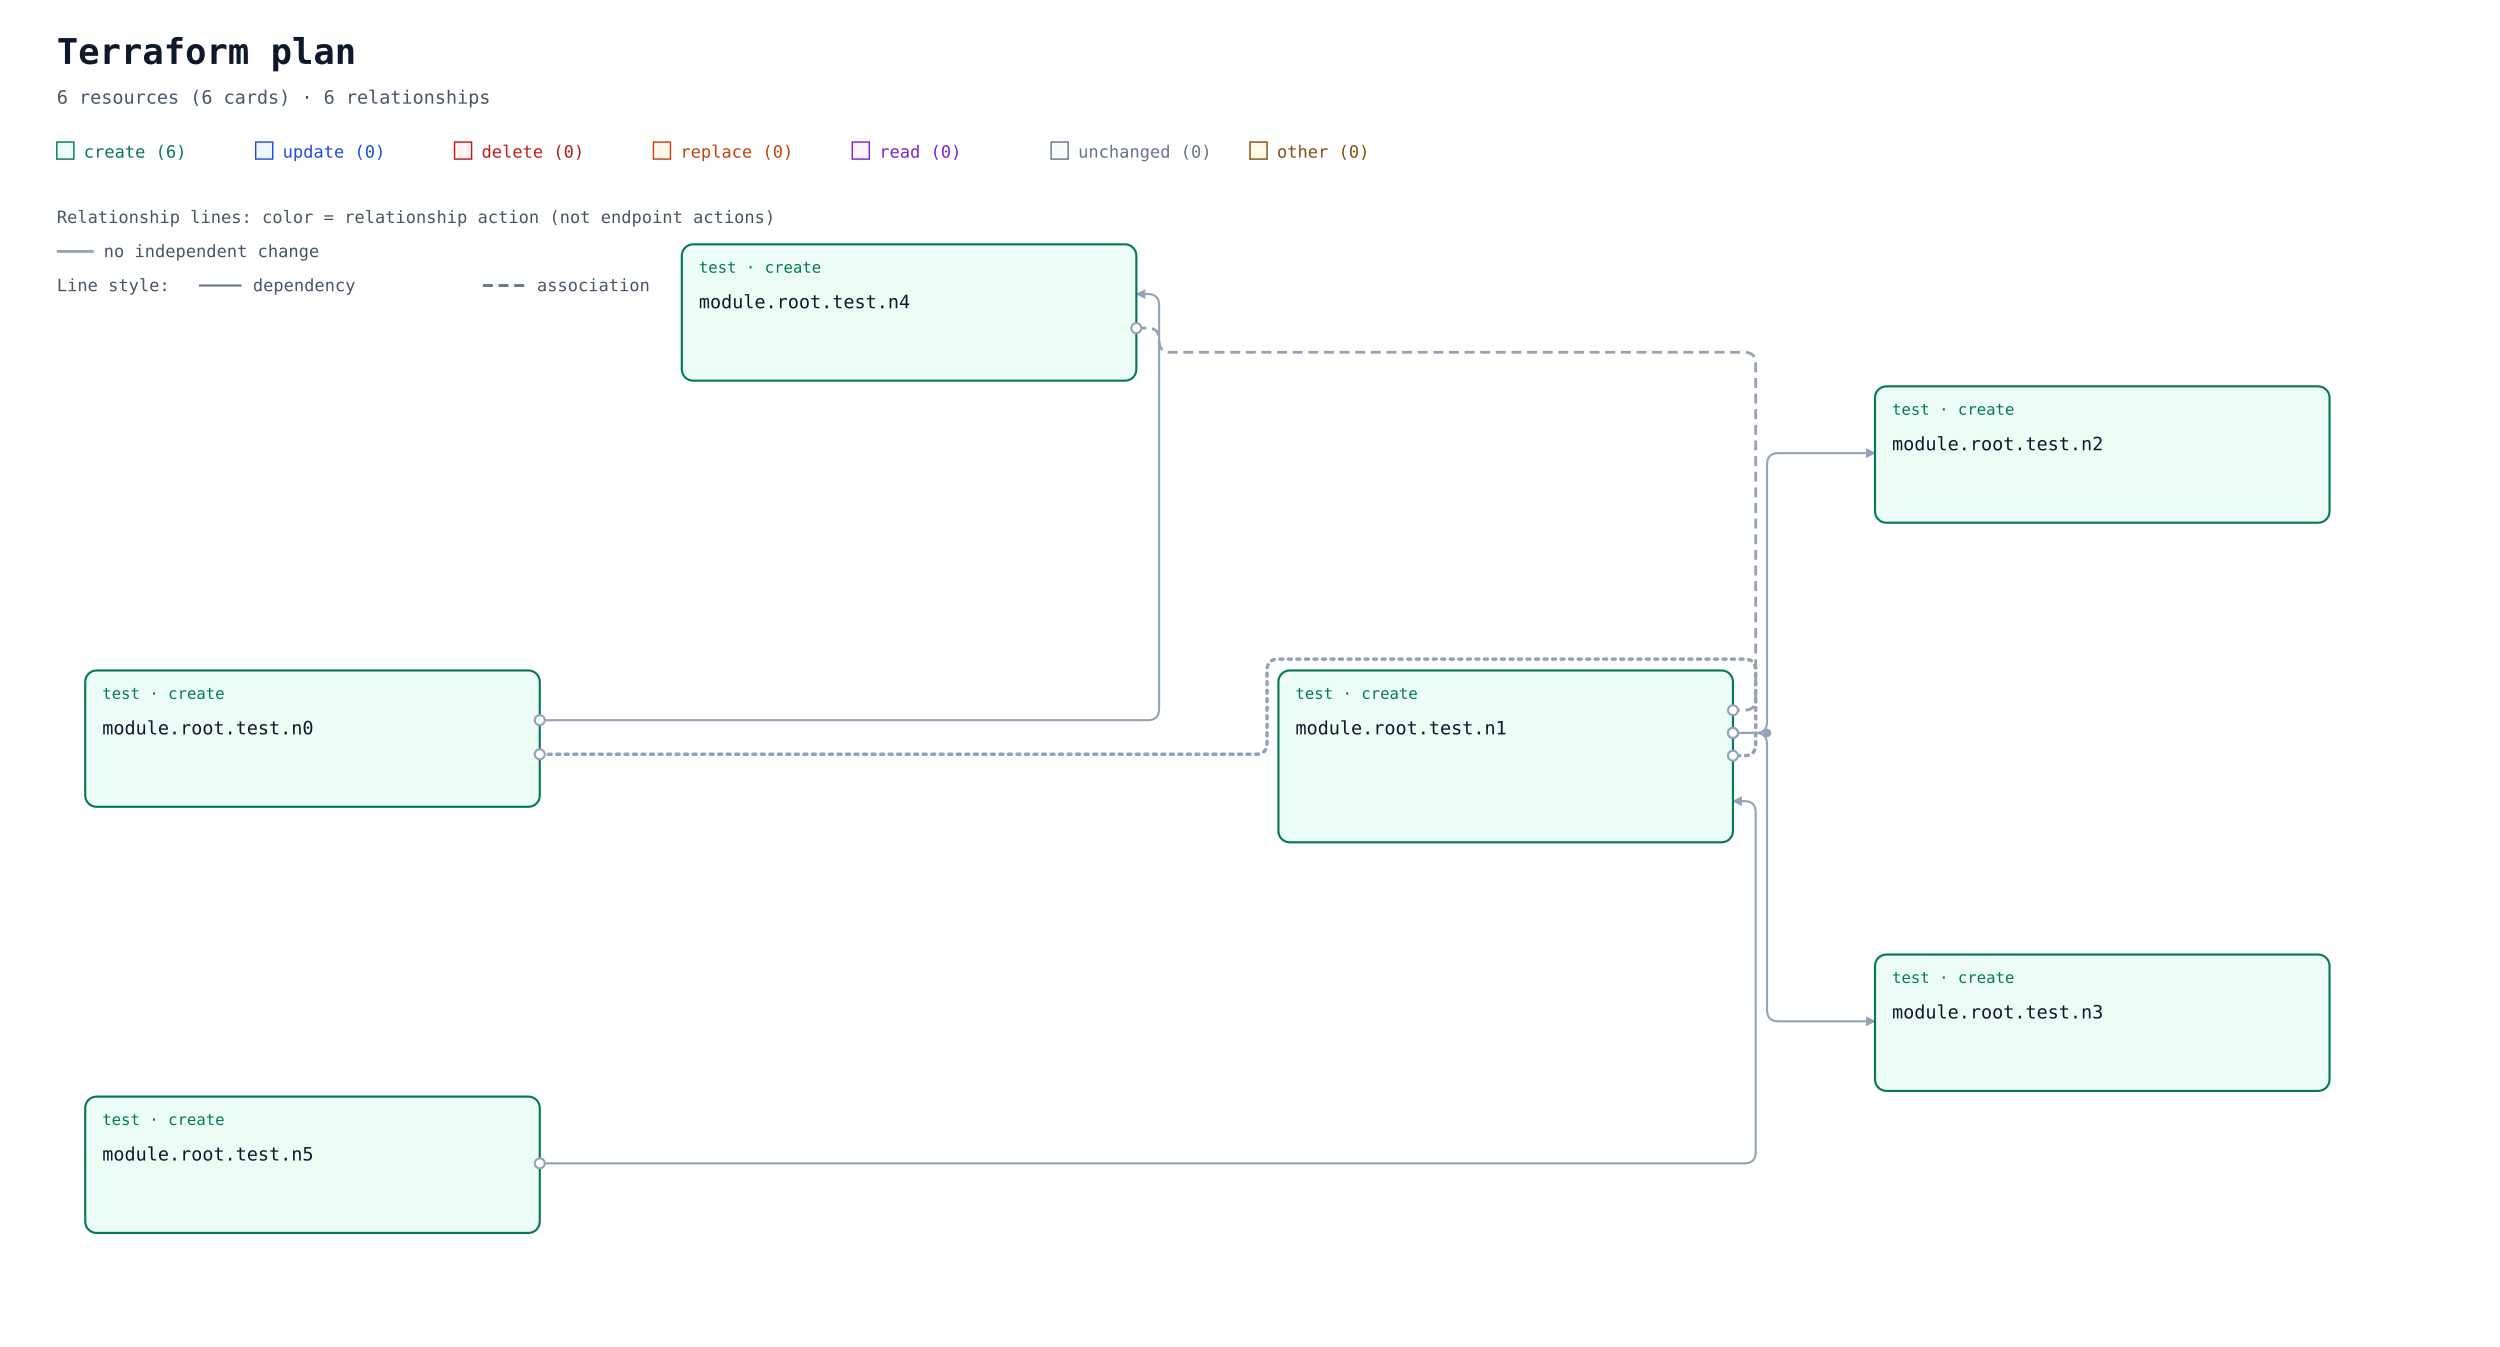
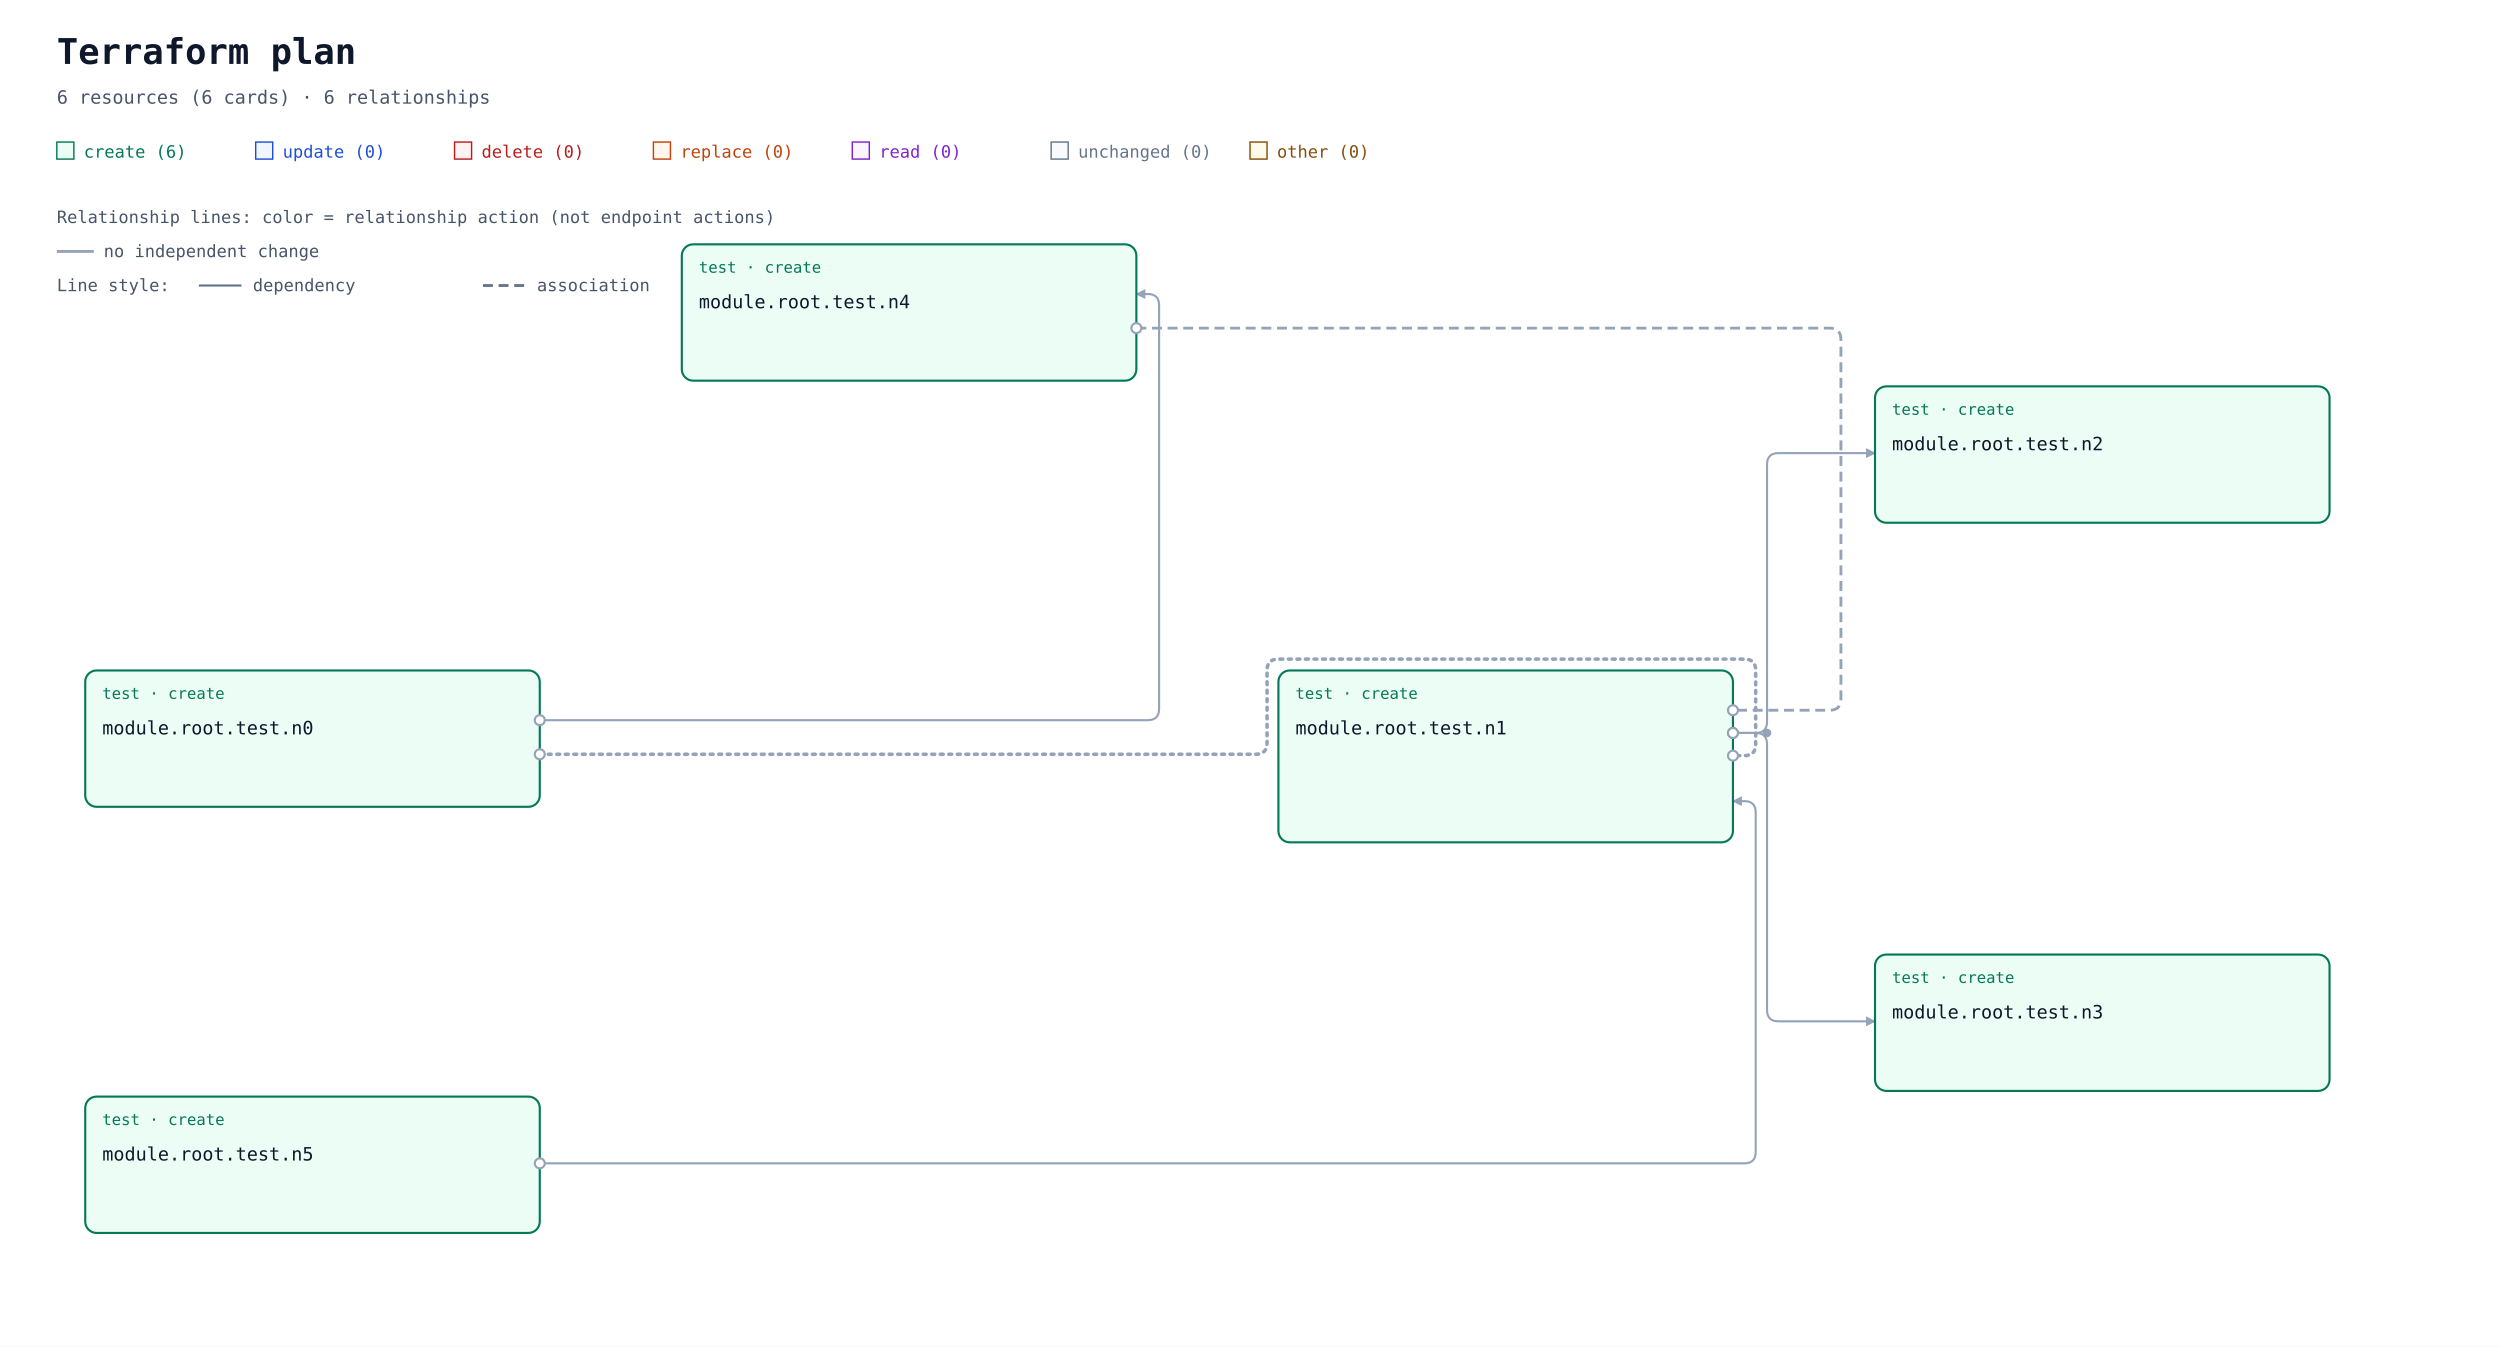
<svg xmlns="http://www.w3.org/2000/svg" width="1760" height="948" viewBox="0 0 1760 948" role="img" aria-labelledby="title description">
  <defs>
    <marker id="arrow" viewBox="0 0 10 10" refX="9" refY="5" markerWidth="7" markerHeight="7" markerUnits="userSpaceOnUse" orient="auto-start-reverse">
      <path d="M 0 0 L 10 5 L 0 10 z" fill="#94a3b8" />
    </marker>
  </defs>
  <rect width="100%" height="100%" fill="#ffffff" />
  <g font-family="ui-monospace, SFMono-Regular, Consolas, monospace">
    <text x="40" y="45" font-size="25" font-weight="700" fill="#0f172a">Terraform plan</text>
    <text x="40" y="73" font-size="13" fill="#475569">6 resources (6 cards) · 6 relationships</text>
    <rect x="40" y="100" width="12" height="12" fill="#ecfdf5" stroke="#047857" />
    <text x="59" y="111" font-size="12" fill="#047857">create (6)</text>
    <rect x="180" y="100" width="12" height="12" fill="#eff6ff" stroke="#1d4ed8" />
    <text x="199" y="111" font-size="12" fill="#1d4ed8">update (0)</text>
    <rect x="320" y="100" width="12" height="12" fill="#fef2f2" stroke="#b91c1c" />
    <text x="339" y="111" font-size="12" fill="#b91c1c">delete (0)</text>
    <rect x="460" y="100" width="12" height="12" fill="#fff7ed" stroke="#c2410c" />
    <text x="479" y="111" font-size="12" fill="#c2410c">replace (0)</text>
    <rect x="600" y="100" width="12" height="12" fill="#faf5ff" stroke="#7e22ce" />
    <text x="619" y="111" font-size="12" fill="#7e22ce">read (0)</text>
    <rect x="740" y="100" width="12" height="12" fill="#f8fafc" stroke="#64748b" />
    <text x="759" y="111" font-size="12" fill="#64748b">unchanged (0)</text>
    <rect x="880" y="100" width="12" height="12" fill="#fefce8" stroke="#854d0e" />
    <text x="899" y="111" font-size="12" fill="#854d0e">other (0)</text>
    <g id="relationship-legend" font-size="12" fill="#475569">
      <text x="40" y="157">Relationship lines: color = relationship action (not endpoint actions)</text>
      <path d="M 40 177 H 66" stroke="#94a3b8" stroke-width="2" />
      <text x="73" y="181">no independent change</text>
      <text x="40" y="205">Line style:</text>
      <path d="M 140 201 H 170" stroke="#64748b" stroke-width="1.5" />
      <text x="178" y="205">dependency</text>
      <path d="M 340 201 H 370" stroke="#64748b" stroke-width="2" stroke-dasharray="7 4" />
      <text x="378" y="205">association</text>
      <path d="M 540 201 H 570" stroke="#64748b" stroke-width="2.5" stroke-dasharray="2 4" stroke-linecap="round" />
      <text x="578" y="205">connection</text>
    </g>
    <g transform="translate(0 72)">
      <g data-architecture="true" transform="translate(0 0)">
        <path d="M 380 459 L 884 459 Q 892 459 892 451 L 892 400 Q 892 392 900 392 L 1228 392 Q 1236 392 1236 400 L 1236 452 Q 1236 460 1228 460 L 1220 460 " data-edge-kind="connection" data-directionality="undirected" data-source="resource-746573742e6e30-current" data-target="resource-746573742e6e31-current" fill="none" stroke="#94a3b8" stroke-width="2.5" stroke-dasharray="2 4" stroke-linecap="round" stroke-linejoin="round" />
-         <path d="M 800 159 L 808 159 Q 816 159 816 167 L 816 168 Q 816 176 824 176 L 1228 176 Q 1236 176 1236 184 L 1236 420 Q 1236 428 1228 428 L 1220 428 " data-edge-kind="association" data-directionality="undirected" data-source="resource-746573742e6e34-current" data-target="resource-746573742e6e31-current" fill="none" stroke="#94a3b8" stroke-width="2" stroke-dasharray="7 4" stroke-linejoin="round" />
+         <path d="M 800 159 L 1288 159 Q 1296 159 1296 167 L 1296 420 Q 1296 428 1288 428 L 1220 428 " data-edge-kind="association" data-directionality="undirected" data-source="resource-746573742e6e34-current" data-target="resource-746573742e6e31-current" fill="none" stroke="#94a3b8" stroke-width="2" stroke-dasharray="7 4" stroke-linejoin="round" />
        <path d="M 380 747 L 1228 747 Q 1236 747 1236 739 L 1236 500 Q 1236 492 1228 492 L 1220 492 " data-edge-kind="dependency" data-directionality="directed" data-source="resource-746573742e6e35-current" data-target="resource-746573742e6e31-current" fill="none" stroke="#94a3b8" stroke-width="1.5" stroke-linejoin="round" marker-end="url(#arrow)" />
        <path d="M 1220 444 L 1236 444 Q 1244 444 1244 436 L 1244 255 Q 1244 247 1252 247 L 1320 247 " data-edge-kind="dependency" data-directionality="directed" data-source="resource-746573742e6e31-current" data-target="resource-746573742e6e32-current" fill="none" stroke="#94a3b8" stroke-width="1.5" stroke-linejoin="round" marker-end="url(#arrow)" />
        <path d="M 1220 444 L 1236 444 Q 1244 444 1244 452 L 1244 639 Q 1244 647 1252 647 L 1320 647 " data-edge-kind="dependency" data-directionality="directed" data-source="resource-746573742e6e31-current" data-target="resource-746573742e6e33-current" fill="none" stroke="#94a3b8" stroke-width="1.5" stroke-linejoin="round" marker-end="url(#arrow)" />
        <path d="M 380 435 L 808 435 Q 816 435 816 427 L 816 143 Q 816 135 808 135 L 800 135 " data-edge-kind="dependency" data-directionality="directed" data-source="resource-746573742e6e30-current" data-target="resource-746573742e6e34-current" fill="none" stroke="#94a3b8" stroke-width="1.5" stroke-linejoin="round" marker-end="url(#arrow)" />
        <circle cx="1244" cy="444" r="3" fill="#94a3b8" />
        <g id="resource-746573742e6e30-current" data-architecture-id="terraform:746573742e6e30-current" data-qualified-address="module.root.test.n0" data-terraform-address="test.n0">
          <rect x="60" y="400" width="320" height="96" rx="8" fill="#ecfdf5" stroke="#047857" stroke-width="1.5" data-mode="managed" />
          <text x="72" y="420" font-size="11" fill="#047857">test · create</text>
          <text x="72" y="445" font-size="13" fill="#0f172a">module.root.test.n0</text>
        </g>
        <g id="resource-746573742e6e31-current" data-architecture-id="terraform:746573742e6e31-current" data-qualified-address="module.root.test.n1" data-terraform-address="test.n1">
          <rect x="900" y="400" width="320" height="121" rx="8" fill="#ecfdf5" stroke="#047857" stroke-width="1.5" data-mode="managed" />
          <text x="912" y="420" font-size="11" fill="#047857">test · create</text>
          <text x="912" y="445" font-size="13" fill="#0f172a">module.root.test.n1</text>
        </g>
        <g id="resource-746573742e6e32-current" data-architecture-id="terraform:746573742e6e32-current" data-qualified-address="module.root.test.n2" data-terraform-address="test.n2">
          <rect x="1320" y="200" width="320" height="96" rx="8" fill="#ecfdf5" stroke="#047857" stroke-width="1.5" data-mode="managed" />
          <text x="1332" y="220" font-size="11" fill="#047857">test · create</text>
          <text x="1332" y="245" font-size="13" fill="#0f172a">module.root.test.n2</text>
        </g>
        <g id="resource-746573742e6e33-current" data-architecture-id="terraform:746573742e6e33-current" data-qualified-address="module.root.test.n3" data-terraform-address="test.n3">
          <rect x="1320" y="600" width="320" height="96" rx="8" fill="#ecfdf5" stroke="#047857" stroke-width="1.5" data-mode="managed" />
          <text x="1332" y="620" font-size="11" fill="#047857">test · create</text>
          <text x="1332" y="645" font-size="13" fill="#0f172a">module.root.test.n3</text>
        </g>
        <g id="resource-746573742e6e34-current" data-architecture-id="terraform:746573742e6e34-current" data-qualified-address="module.root.test.n4" data-terraform-address="test.n4">
          <rect x="480" y="100" width="320" height="96" rx="8" fill="#ecfdf5" stroke="#047857" stroke-width="1.5" data-mode="managed" />
          <text x="492" y="120" font-size="11" fill="#047857">test · create</text>
          <text x="492" y="145" font-size="13" fill="#0f172a">module.root.test.n4</text>
        </g>
        <g id="resource-746573742e6e35-current" data-architecture-id="terraform:746573742e6e35-current" data-qualified-address="module.root.test.n5" data-terraform-address="test.n5">
          <rect x="60" y="700" width="320" height="96" rx="8" fill="#ecfdf5" stroke="#047857" stroke-width="1.5" data-mode="managed" />
          <text x="72" y="720" font-size="11" fill="#047857">test · create</text>
          <text x="72" y="745" font-size="13" fill="#0f172a">module.root.test.n5</text>
        </g>
        <g data-endpoints="true" data-source="resource-746573742e6e30-current" data-target="resource-746573742e6e31-current" aria-hidden="true">
          <circle data-endpoint="source" cx="380" cy="459" r="3.5" fill="#ffffff" stroke="#94a3b8" stroke-width="1.5" />
          <circle data-endpoint="target" cx="1220" cy="460" r="3.5" fill="#ffffff" stroke="#94a3b8" stroke-width="1.5" />
        </g>
        <g data-endpoints="true" data-source="resource-746573742e6e34-current" data-target="resource-746573742e6e31-current" aria-hidden="true">
          <circle data-endpoint="source" cx="800" cy="159" r="3.5" fill="#ffffff" stroke="#94a3b8" stroke-width="1.5" />
          <circle data-endpoint="target" cx="1220" cy="428" r="3.5" fill="#ffffff" stroke="#94a3b8" stroke-width="1.5" />
        </g>
        <g data-endpoints="true" data-source="resource-746573742e6e35-current" data-target="resource-746573742e6e31-current" aria-hidden="true">
          <circle data-endpoint="source" cx="380" cy="747" r="3.5" fill="#ffffff" stroke="#94a3b8" stroke-width="1.5" />
        </g>
        <g data-endpoints="true" data-source="resource-746573742e6e31-current" data-target="resource-746573742e6e32-current" aria-hidden="true">
          <circle data-endpoint="source" cx="1220" cy="444" r="3.5" fill="#ffffff" stroke="#94a3b8" stroke-width="1.5" />
        </g>
        <g data-endpoints="true" data-source="resource-746573742e6e31-current" data-target="resource-746573742e6e33-current" aria-hidden="true">
          <circle data-endpoint="source" cx="1220" cy="444" r="3.5" fill="#ffffff" stroke="#94a3b8" stroke-width="1.5" />
        </g>
        <g data-endpoints="true" data-source="resource-746573742e6e30-current" data-target="resource-746573742e6e34-current" aria-hidden="true">
          <circle data-endpoint="source" cx="380" cy="435" r="3.5" fill="#ffffff" stroke="#94a3b8" stroke-width="1.5" />
        </g>
      </g>
    </g>
  </g>
</svg>
